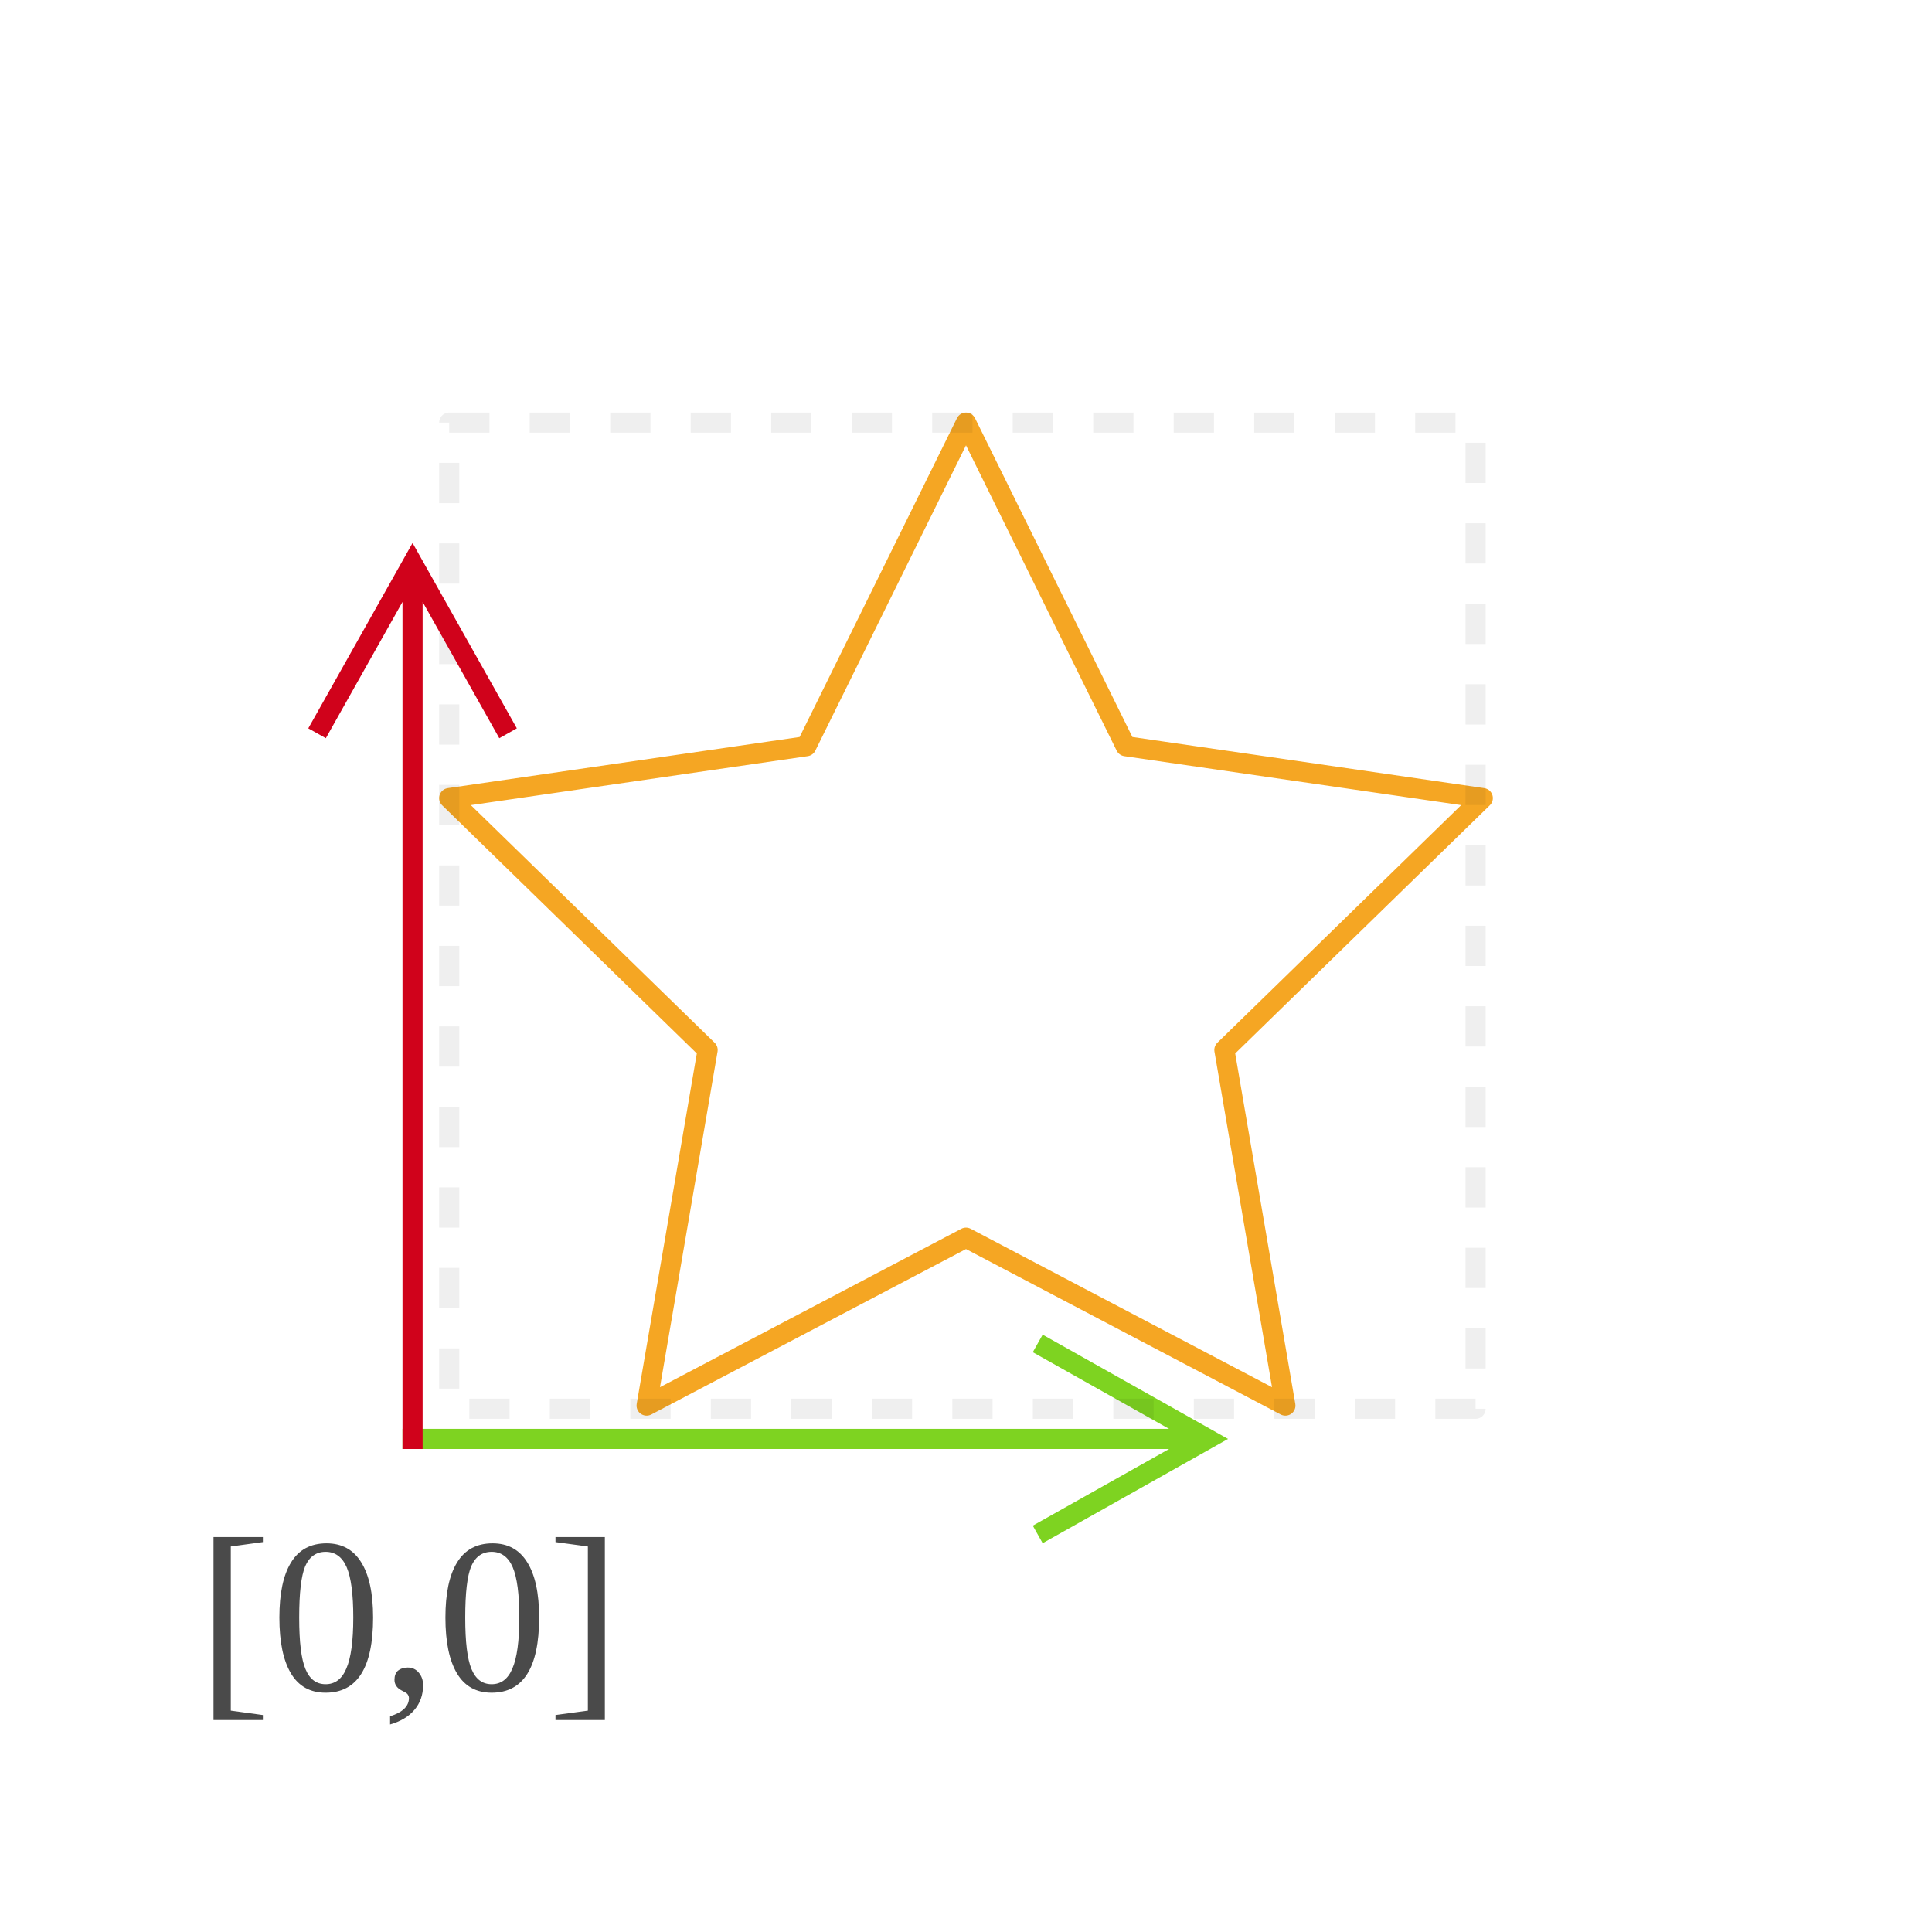
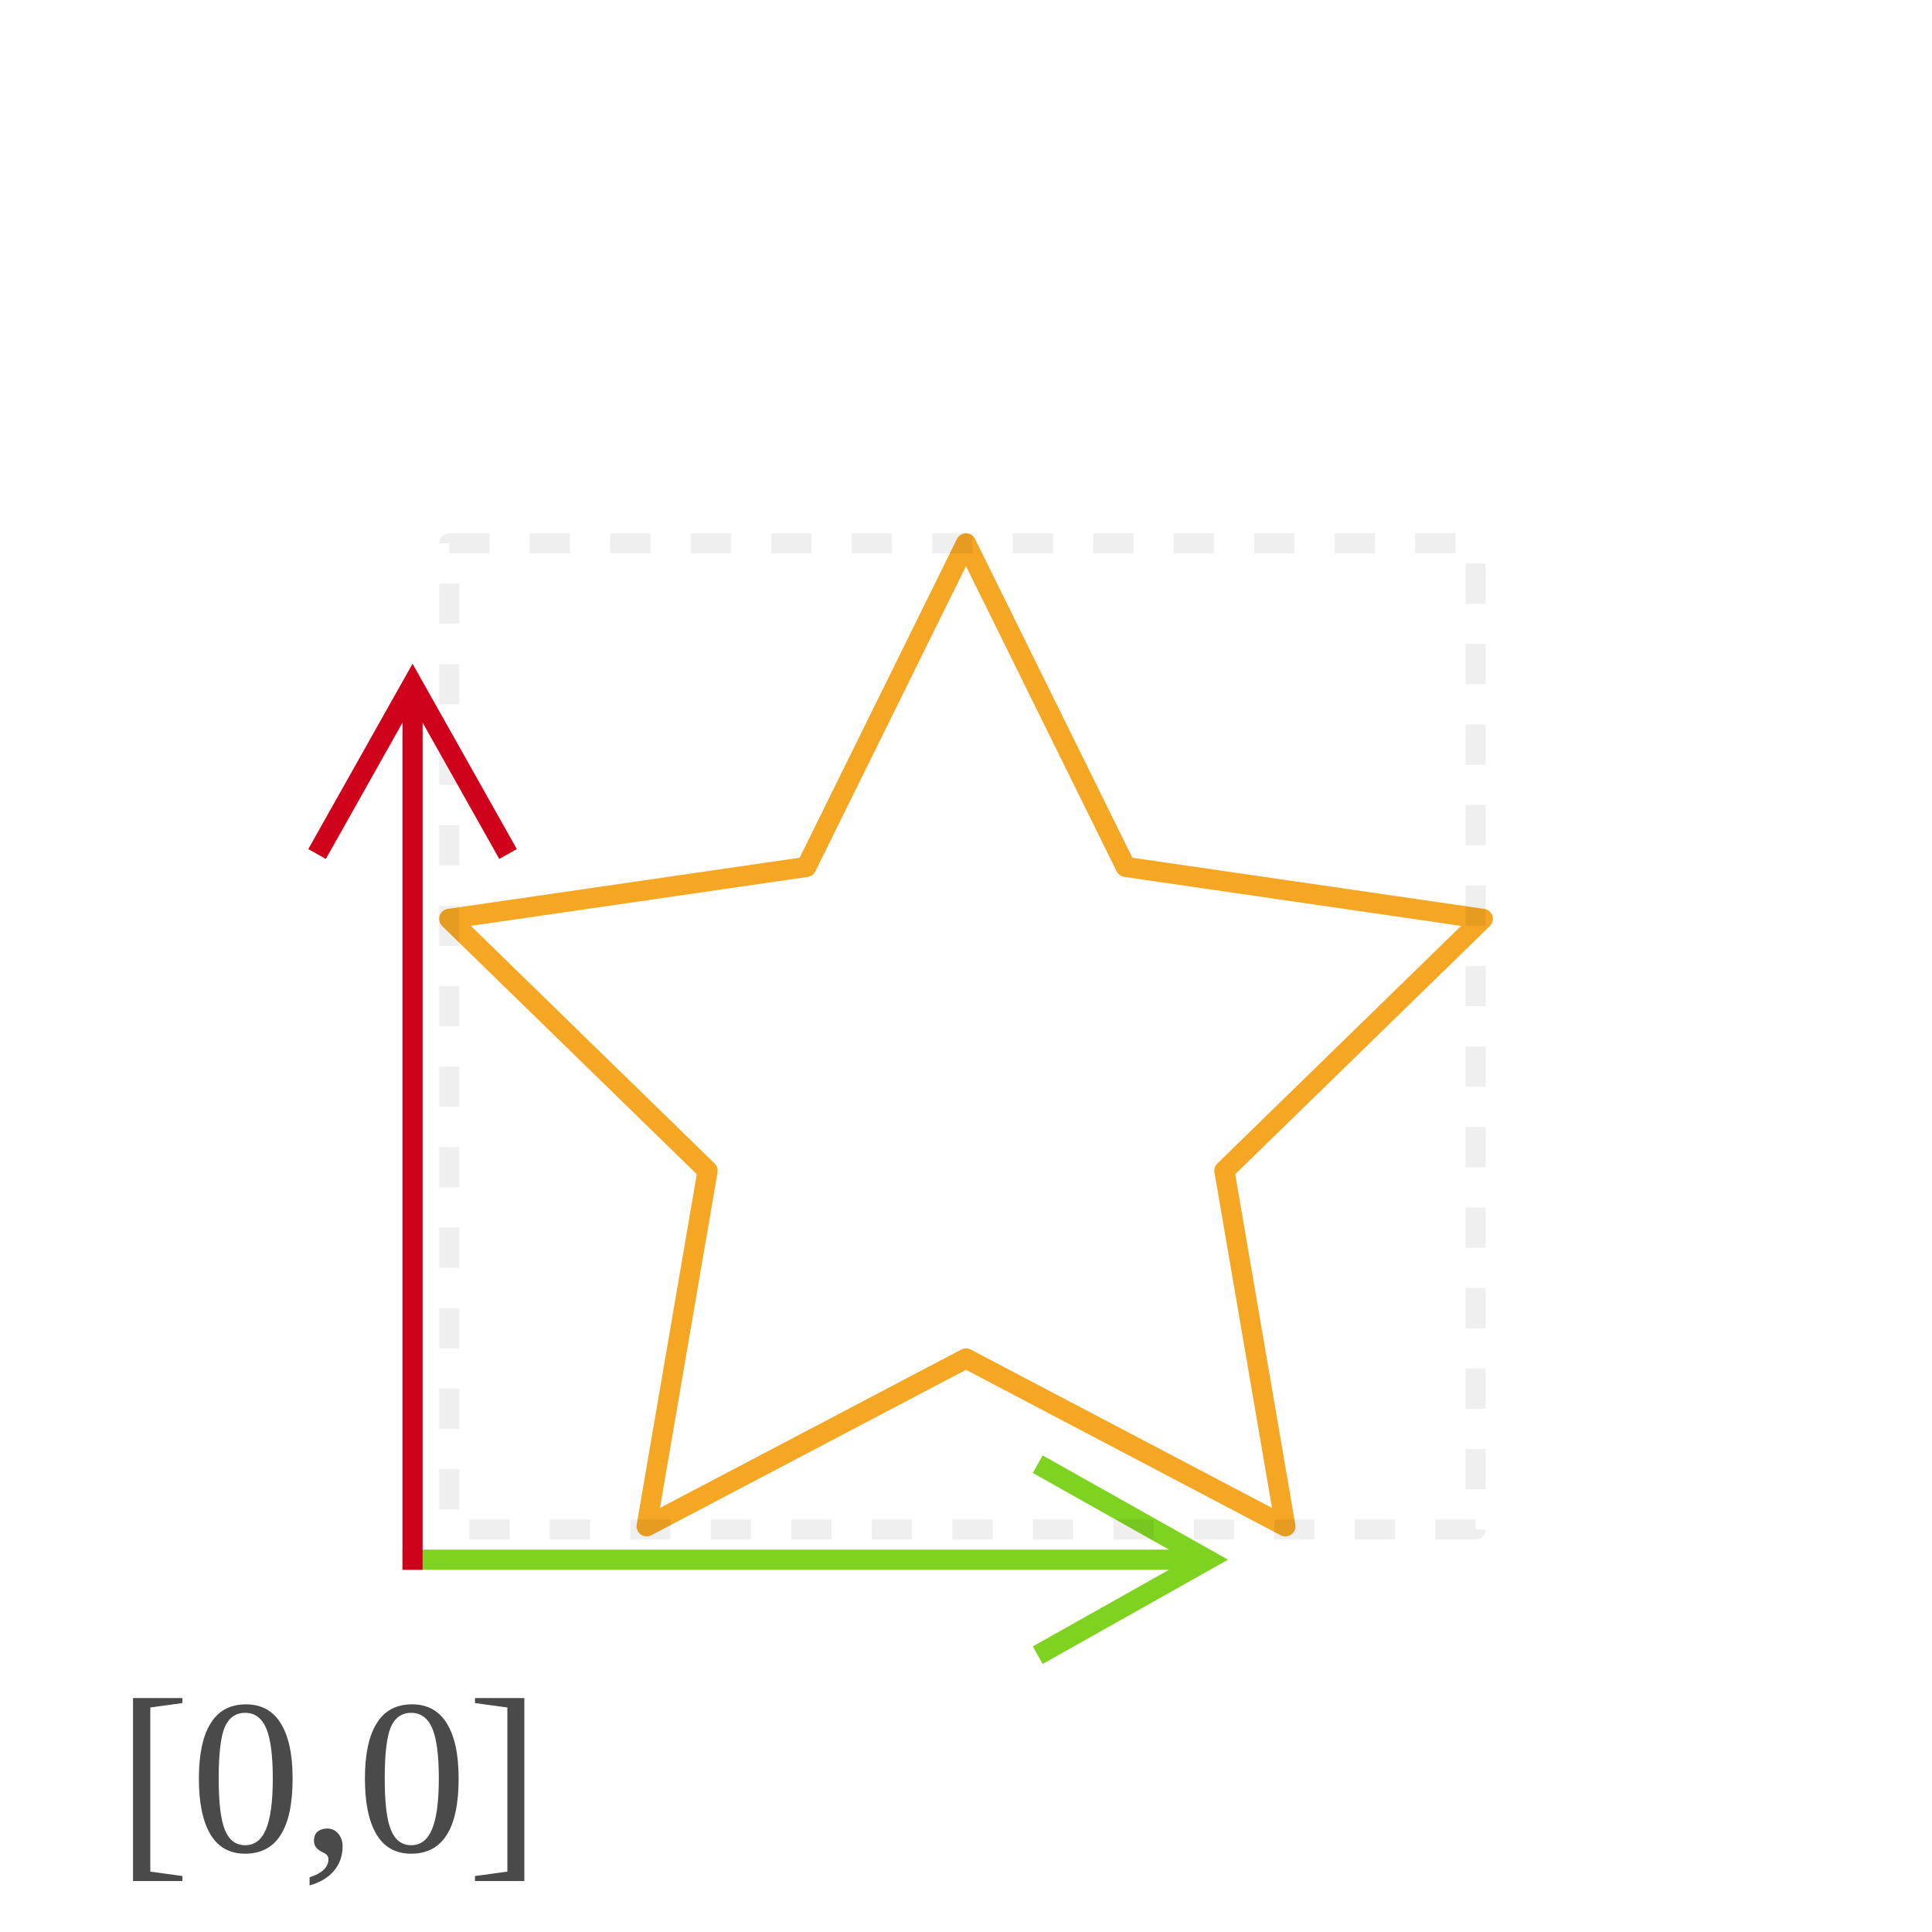
<svg xmlns="http://www.w3.org/2000/svg" width="96px" height="96px" viewBox="0 0 96 96" version="1.1">
  <g id="bottom_left" stroke="none" stroke-width="1" fill="none" fill-rule="evenodd">
-     <path id="Line" d="M51.809,66.319 L52.245,66.564 L60.245,71.064 L61.02,71.5 L60.245,71.936 L52.245,76.436 L51.809,76.681 L51.319,75.809 L51.755,75.564 L58.091,72 L20,72 L20,71 L58.091,71 L51.755,67.436 L51.319,67.191 L51.809,66.319 Z" fill="#7ED321" fill-rule="nonzero" />
-     <polygon id="Combined-Shape" stroke="#F5A623" stroke-linejoin="round" points="48 61.5 32.13 69.843 35.161 52.172 22.321 39.657 40.065 37.078 48 21 55.935 37.078 73.679 39.657 60.839 52.172 63.87 69.843" />
-     <path d="M22.321,21 L73.321,21 L73.321,70 L22.321,70 L22.321,21 Z" id="Rectangle" stroke="#000000" opacity="0.063" stroke-linejoin="round" stroke-dasharray="2,2" />
-     <path id="Line" d="M20.5,26.98 L20.936,27.755 L25.436,35.755 L25.681,36.191 L24.809,36.681 L24.564,36.245 L21,29.908 L21,72 L20,72 L20,29.908 L16.436,36.245 L16.191,36.681 L15.319,36.191 L15.564,35.755 L20.064,27.755 L20.5,26.98 Z" fill="#D0021B" fill-rule="nonzero" />
+     <path id="Line" d="M51.809,72.319 L52.245,72.564 L60.245,77.064 L61.02,77.5 L60.245,77.936 L52.245,82.436 L51.809,82.681 L51.319,81.809 L51.755,81.564 L58.091,78 L20,78 L20,77 L58.091,77 L51.755,73.436 L51.319,73.191 L51.809,72.319 Z" fill="#7ED321" fill-rule="nonzero" />
+     <polygon id="Combined-Shape" stroke="#F5A623" stroke-linejoin="round" points="48 67.5 32.13 75.843 35.161 58.172 22.321 45.657 40.065 43.078 48 27 55.935 43.078 73.679 45.657 60.839 58.172 63.87 75.843" />
+     <path d="M22.321,27 L73.321,27 L73.321,76 L22.321,76 L22.321,27 Z" id="Rectangle" stroke="#000000" opacity="0.063" stroke-linejoin="round" stroke-dasharray="2,2" />
+     <path id="Line" d="M20.5,32.98 L20.936,33.755 L25.436,41.755 L25.681,42.191 L24.809,42.681 L24.564,42.245 L21,35.908 L21,78 L20,78 L20,35.908 L16.436,42.245 L16.191,42.681 L15.319,42.191 L15.564,41.755 L20.064,33.755 L20.5,32.98 Z" fill="#D0021B" fill-rule="nonzero" />
    <text id="[0,0]" font-family="72-Regular, 72" font-size="11" font-weight="normal" fill="#4A4A4A">
-       <tspan x="9.798" y="84">[0,0]</tspan>
+       <tspan x="5.798" y="92">[0,0]</tspan>
    </text>
  </g>
</svg>
